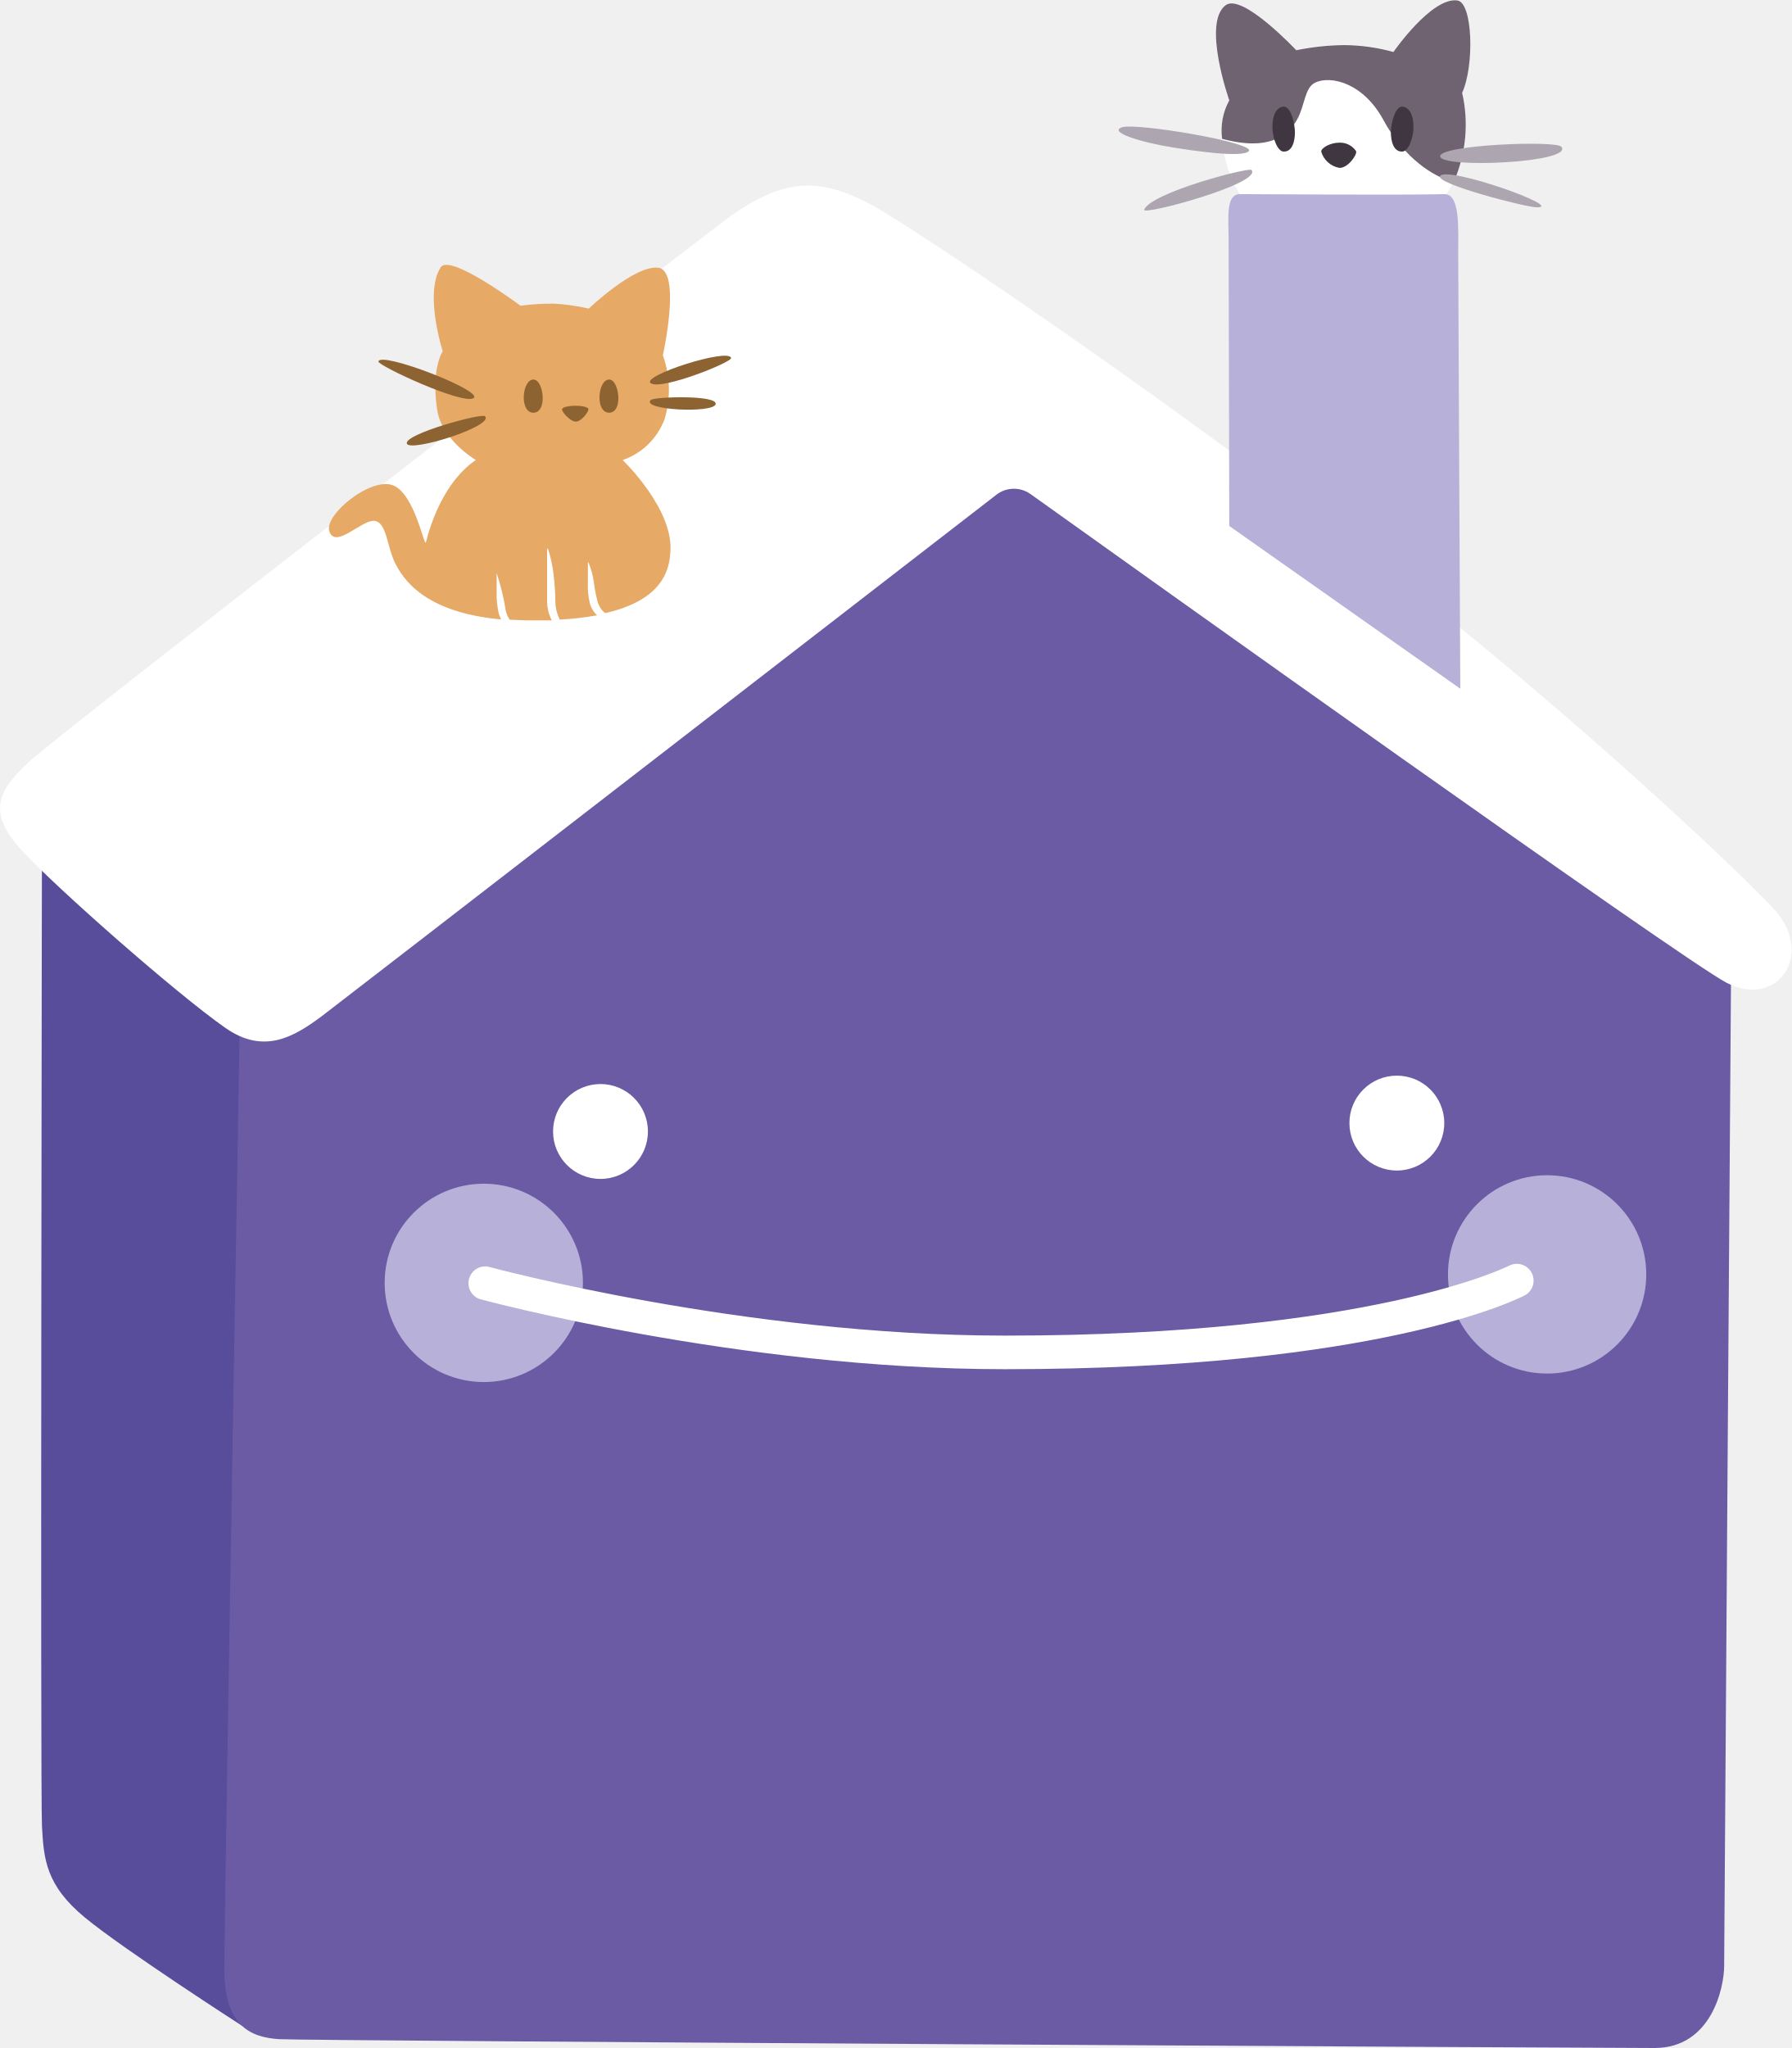
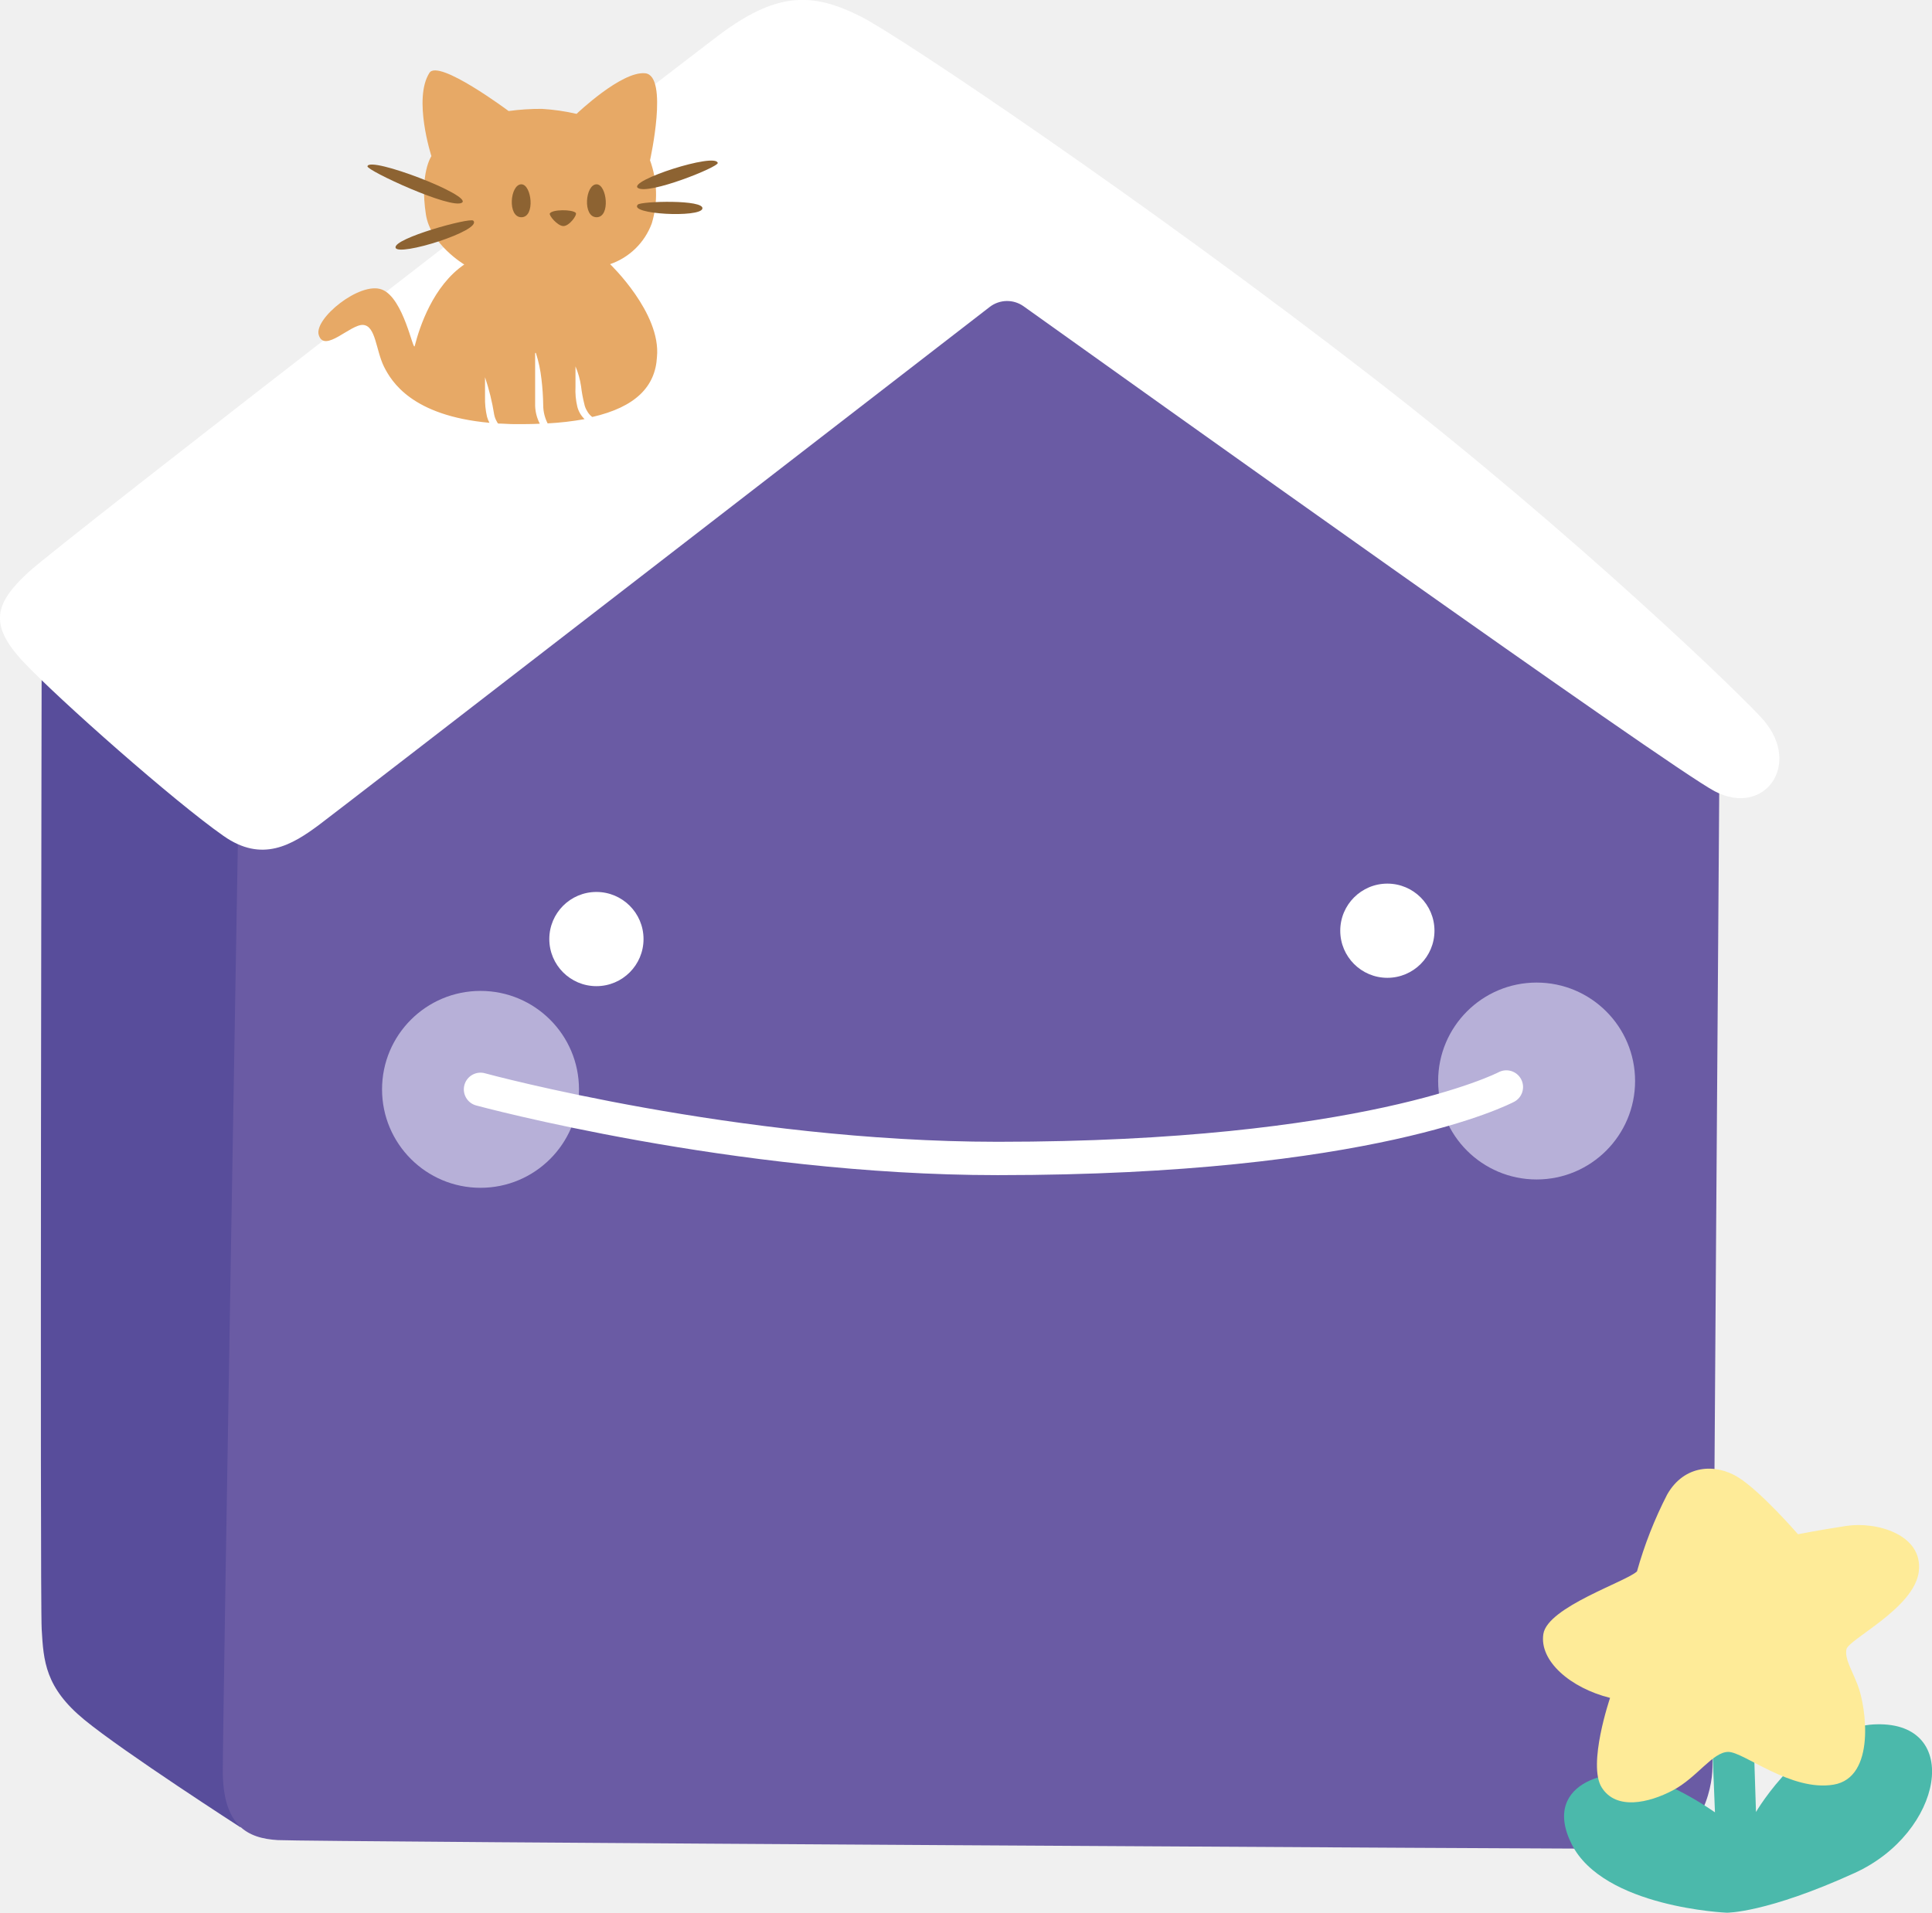
- <svg xmlns="http://www.w3.org/2000/svg" id="Layer_1" data-name="Layer 1" viewBox="0 0 213.41 243.9">
+ <svg xmlns="http://www.w3.org/2000/svg" id="Layer_1" data-name="Layer 1" viewBox="0 0 231.71 229.4">
  <defs>
-     <style>.cls-1{fill:#584d9b;}.cls-2{fill:#6a5ba4;}.cls-3{fill:#b7b0d8;}.cls-4{fill:#fff;}.cls-5{fill:#6f6372;}.cls-6{fill:#ada5af;}.cls-7{fill:#403642;}.cls-8{fill:#e7a966;}.cls-9{fill:#8d6332;}</style>
+     <style>.cls-1{fill:#584d9b;}.cls-2{fill:#6a5ba4;}.cls-3{fill:#b7b0d8;}.cls-4{fill:#fff;}.cls-5{fill:#e7a966;}.cls-6{fill:#8d6332;}.cls-7{fill:#4bb9ab;}.cls-8{fill:#feeb98;}</style>
  </defs>
-   <path class="cls-1" d="M195.23,398.46s-.21,114.35,0,118.19.43,7,5.11,10.86,18.76,12.92,18.76,12.92l1.26-126Z" transform="translate(-190.23 -299.15)" />
-   <path class="cls-2" d="M396.46,410.81s-.85,119.89-.85,122.45-1.49,9.79-8.3,9.79S227.17,542.2,223.55,542s-6.6-1.71-6.6-8.31,1.92-117.33,1.92-117.33l90.51-68.57Z" transform="translate(-190.23 -299.15)" />
-   <circle class="cls-3" cx="57.63" cy="152.78" r="11.81" />
-   <circle class="cls-4" cx="71.53" cy="134.75" r="5.65" />
-   <circle class="cls-3" cx="184.29" cy="151.77" r="11.81" />
-   <circle class="cls-4" cx="166.39" cy="133.75" r="5.65" />
-   <path class="cls-4" d="M310,462.21h-.12c-31.64,0-62.2-8.27-62.5-8.35a2,2,0,0,1,1-3.86c.3.08,30.37,8.2,61.46,8.21H310c43.62,0,59.83-8.25,60-8.33a2,2,0,0,1,1.88,3.53C371.15,453.77,354.8,462.21,310,462.21Z" transform="translate(-190.23 -299.15)" />
-   <path class="cls-4" d="M308.93,358.06A3.41,3.41,0,0,1,313,358c12.47,8.91,77.53,55.37,82.88,58.18,5.93,3.1,10.44-3.11,5.93-8.47-2.1-2.49-22.63-22.34-46.79-41.07-27.74-21.5-57.17-41.21-61.49-43.37-5.93-3-10.21-3-17.26,2.35s-78.71,60.65-82.66,64.32-4.8,6.21-.57,10.72,18.14,16.77,24,20.88c4.62,3.24,8.18,1.12,11.57-1.41C231.65,417.82,296.62,367.59,308.93,358.06Z" transform="translate(-190.23 -299.15)" />
-   <path class="cls-4" d="M339.35,323.84c-2.75-2-4.81-9.15-2.69-12.74,0,0-3.28-9.28-.43-11.36,2-1.46,8.4,5.36,8.4,5.36a29.79,29.79,0,0,1,5.76-.61,22.2,22.2,0,0,1,5.8.82s4.54-6.54,7.62-6.14c1.85.24,2.05,7.83.57,11,0,0,2,7.58-2.6,13.12C358.6,327.09,342.85,326.8,339.35,323.84Z" transform="translate(-190.23 -299.15)" />
-   <path class="cls-5" d="M363.82,299.2c-3.07-.41-7.61,6.14-7.61,6.14a22.33,22.33,0,0,0-5.81-.82,29.79,29.79,0,0,0-5.76.61s-6.4-6.83-8.4-5.37c-2.85,2.09.42,11.34.42,11.34a7.46,7.46,0,0,0-.85,4.59c1.53.37,6.67,1.79,8.93-2.3.95-1.71.88-3.81,2.17-4.41,1.83-.85,5.7,0,8.12,4.48s6,6.82,8.37,7.35a17,17,0,0,0,1-10.61C365.87,307,365.68,299.44,363.82,299.2Z" transform="translate(-190.23 -299.15)" />
-   <path class="cls-6" d="M339,317.13c.72-1-13.43-3.39-15.12-2.82s2.3,1.8,6,2.39C332.25,317.08,338.32,318,339,317.13Z" transform="translate(-190.23 -299.15)" />
-   <path class="cls-6" d="M339.31,319.39c-.3-.35-12,2.7-12.79,4.74C326.25,324.86,340.64,321,339.31,319.39Z" transform="translate(-190.23 -299.15)" />
-   <path class="cls-6" d="M361.78,317.78c-.15-1.38,13.81-1.94,14.44-1.15C377.74,318.53,361.94,319.25,361.78,317.78Z" transform="translate(-190.23 -299.15)" />
-   <path class="cls-6" d="M361.78,320.1c-.7.91,10.12,3.72,11.51,3.74C376.73,323.89,362.69,318.9,361.78,320.1Z" transform="translate(-190.23 -299.15)" />
-   <path class="cls-7" d="M343.12,317.2c-.63,0-1.3-1.4-1.32-2.9s.53-2.43,1.36-2.45,1.32,2,1.32,3.06S344.17,317.25,343.12,317.2Z" transform="translate(-190.23 -299.15)" />
-   <path class="cls-7" d="M357.27,317.2c.64,0,1.31-1.4,1.33-2.9s-.54-2.43-1.36-2.45-1.33,2-1.33,3.06S356.23,317.25,357.27,317.2Z" transform="translate(-190.23 -299.15)" />
-   <path class="cls-7" d="M347.61,317.2c0-.44,1.09-1.06,2.15-1.06a2.3,2.3,0,0,1,2,1c.19.4-1,2.08-2,2A2.75,2.75,0,0,1,347.61,317.2Z" transform="translate(-190.23 -299.15)" />
-   <path class="cls-3" d="M336.58,327.29c0,2,.08,34.5.08,34.5l27.52,19.38s-.25-48.67-.25-51.77.25-7.19-1.67-7.13c-4.36.13-22.82,0-24.33,0C336.27,322.26,336.55,325,336.58,327.29Z" transform="translate(-190.23 -299.15)" />
-   <path class="cls-8" d="M264.4,353.94a8.16,8.16,0,0,0,5-4.9,12.05,12.05,0,0,0-.21-7.57s2.26-10.15-.58-10.44-8.24,4.87-8.24,4.87a25.65,25.65,0,0,0-4.14-.59,29.3,29.3,0,0,0-4,.25s-8.39-6.27-9.5-4.58c-2,3.1.24,10,.24,10s-1.42,2.05-.66,7c.55,3.59,4.6,5.95,4.6,5.95-3.74,2.57-5.36,7.48-5.94,9.78-.19.77-1.3-5.72-3.92-6.76s-8.21,3.49-7.6,5.45c.7,2.2,3.83-1.33,5.34-1.22s1.51,3,2.49,5c.9,1.78,3.33,5.89,12.64,6.74a4,4,0,0,1-.28-.72,10,10,0,0,1-.25-2.38l0-2.37a0,0,0,0,1,0-.05.05.05,0,0,1,0,0v0a27.6,27.6,0,0,1,1.09,4.49,2.92,2.92,0,0,0,.32.82,1.32,1.32,0,0,0,.16.25c.63,0,1.28.06,2,.07,1.07,0,2.06,0,3,0a5.09,5.09,0,0,1-.56-2.16v-6.34a.05.05,0,0,1,.05-.05.07.07,0,0,1,.05,0h0a15.67,15.67,0,0,1,.68,3.16,27.43,27.43,0,0,1,.2,3.14,5,5,0,0,0,.53,2.16,35.38,35.38,0,0,0,4.44-.51,3.06,3.06,0,0,1-.87-1.49,8.46,8.46,0,0,1-.22-2.4l0-2.39a0,0,0,0,1,0-.05.05.05,0,0,1,.05,0v0a9.24,9.24,0,0,1,.66,2.4,18.25,18.25,0,0,0,.4,2.12,2.65,2.65,0,0,0,.32.82,2.06,2.06,0,0,0,.54.65l.1.08c5.2-1.2,7.55-3.66,7.75-7.19C270.55,359.8,264.4,353.94,264.4,353.94Z" transform="translate(-190.23 -299.15)" />
-   <path class="cls-9" d="M235.31,342.2c-.09.49,10.07,5.21,11.33,4.36S235.53,340.94,235.31,342.2Z" transform="translate(-190.23 -299.15)" />
-   <path class="cls-9" d="M248,348.72c-.39-.4-9.58,2.11-9.31,3.24S249.16,349.89,248,348.72Z" transform="translate(-190.23 -299.15)" />
-   <path class="cls-9" d="M277.32,341.79c.09.5-8.31,3.87-9.57,3S277.1,340.53,277.32,341.79Z" transform="translate(-190.23 -299.15)" />
-   <path class="cls-9" d="M267.74,346.79c.4-.4,8-.63,7.74.49S266.57,348,267.74,346.79Z" transform="translate(-190.23 -299.15)" />
-   <path class="cls-9" d="M262.79,344.35c-1.36,0-1.7,3.95,0,3.95S264,344.35,262.79,344.35Z" transform="translate(-190.23 -299.15)" />
-   <path class="cls-9" d="M253.77,344.35c-1.36,0-1.7,3.95,0,3.95S255,344.35,253.77,344.35Z" transform="translate(-190.23 -299.15)" />
-   <path class="cls-9" d="M257.18,347.86c.28-.5,2.67-.51,3.11-.08.22.23-.78,1.61-1.49,1.58S257.06,348.09,257.18,347.86Z" transform="translate(-190.23 -299.15)" />
+   <path class="cls-1" d="M185.56,363s-.22,114.35,0,118.18.42,7,5.11,10.86,18.75,12.92,18.75,12.92l1.26-126Z" transform="translate(-180.56 -285.74)" />
+   <path class="cls-2" d="M386.79,375.31s-.85,119.88-.85,122.44-1.49,9.79-8.31,9.79-160.13-.85-163.75-1.06-6.6-1.7-6.6-8.3,1.91-117.34,1.91-117.34l90.51-68.56Z" transform="translate(-180.56 -285.74)" />
+   <circle class="cls-3" cx="57.63" cy="130.68" r="11.81" />
+   <circle class="cls-4" cx="71.53" cy="112.65" r="5.65" />
+   <circle class="cls-3" cx="184.29" cy="129.68" r="11.81" />
+   <circle class="cls-4" cx="166.39" cy="111.65" r="5.65" />
+   <path class="cls-4" d="M300.29,426.71h-.12c-31.64,0-62.2-8.28-62.51-8.36a2,2,0,0,1,1.06-3.86c.3.09,30.36,8.21,61.45,8.22h.11c43.62,0,59.84-8.25,60-8.34a2,2,0,0,1,1.88,3.54C361.48,418.26,345.12,426.71,300.29,426.71Z" transform="translate(-180.56 -285.74)" />
+   <path class="cls-4" d="M299.26,322.56a3.41,3.41,0,0,1,4.06-.08c12.47,8.91,77.53,55.38,82.89,58.18,5.92,3.1,10.43-3.1,5.92-8.46-2.1-2.5-22.62-22.35-46.79-41.07-27.74-21.5-57.16-41.22-61.49-43.38-5.93-3-10.21-3-17.26,2.35s-78.71,60.66-82.66,64.32-4.8,6.21-.56,10.72,18.13,16.78,24,20.88c4.61,3.24,8.18,1.13,11.56-1.41C222,382.31,286.94,332.08,299.26,322.56Z" transform="translate(-180.56 -285.74)" />
+   <path class="cls-5" d="M253.73,317.43a8.16,8.16,0,0,0,5-4.89,12,12,0,0,0-.21-7.57s2.26-10.15-.58-10.44-8.23,4.87-8.23,4.87a25.41,25.41,0,0,0-4.15-.6,28.5,28.5,0,0,0-4,.26s-8.39-6.27-9.49-4.59c-2,3.1.23,10,.23,10s-1.42,2.05-.66,7c.55,3.59,4.6,6,4.6,6-3.74,2.56-5.36,7.48-5.94,9.77-.19.77-1.3-5.72-3.92-6.76s-8.21,3.5-7.59,5.45c.69,2.21,3.82-1.33,5.33-1.21s1.51,3,2.49,5c.9,1.79,3.34,5.89,12.65,6.74a3.74,3.74,0,0,1-.29-.72,9.5,9.5,0,0,1-.24-2.37v-2.38a0,0,0,0,1,0,0,.05.05,0,0,1,0,0v0a27.72,27.72,0,0,1,1.1,4.49,2.64,2.64,0,0,0,.31.82.89.89,0,0,0,.16.25c.63,0,1.29.07,2,.07,1.07,0,2.06,0,3-.05a5.05,5.05,0,0,1-.56-2.15l0-6.34a0,0,0,0,1,.09,0v0a16.1,16.1,0,0,1,.67,3.15,30.1,30.1,0,0,1,.21,3.14,4.76,4.76,0,0,0,.53,2.16,35.43,35.43,0,0,0,4.43-.51,3.14,3.14,0,0,1-.87-1.49,8.46,8.46,0,0,1-.22-2.4l0-2.39a.05.05,0,0,1,0-.05s0,0,0,0v0a9.8,9.8,0,0,1,.67,2.4,16.43,16.43,0,0,0,.39,2.12,2.49,2.49,0,0,0,.33.83,2.14,2.14,0,0,0,.53.65l.1.07c5.2-1.19,7.56-3.66,7.75-7.19C259.87,323.29,253.73,317.43,253.73,317.43Z" transform="translate(-180.56 -285.74)" />
+   <path class="cls-6" d="M224.63,305.69c-.09.5,10.08,5.22,11.34,4.36S224.86,304.43,224.63,305.69Z" transform="translate(-180.56 -285.74)" />
+   <path class="cls-6" d="M237.32,312.21c-.4-.4-9.59,2.12-9.32,3.24S238.49,313.38,237.32,312.21Z" transform="translate(-180.56 -285.74)" />
+   <path class="cls-6" d="M266.64,305.29c.09.49-8.31,3.86-9.57,3S266.42,304,266.64,305.29Z" transform="translate(-180.56 -285.74)" />
+   <path class="cls-6" d="M257.06,310.28c.4-.4,8-.63,7.74.49S255.89,311.45,257.06,310.28Z" transform="translate(-180.56 -285.74)" />
+   <path class="cls-6" d="M252.11,307.85c-1.36,0-1.7,3.95,0,3.95S253.34,307.85,252.11,307.85Z" transform="translate(-180.56 -285.74)" />
+   <path class="cls-6" d="M243.09,307.85c-1.36,0-1.7,3.95,0,3.95S244.32,307.85,243.09,307.85Z" transform="translate(-180.56 -285.74)" />
+   <path class="cls-6" d="M246.5,311.35c.28-.5,2.67-.51,3.11-.08.23.23-.78,1.61-1.49,1.59S246.38,311.58,246.5,311.35Z" transform="translate(-180.56 -285.74)" />
+   <path class="cls-7" d="M390.87,494.11l.29,9s6-10.3,14.44-10.52c10.38-.28,8,13-2.6,17.83s-15.34,4.77-15.34,4.77-14.8-.61-18.61-8.23,5.34-9.59,9.67-7.86a38.43,38.43,0,0,1,7.52,4.05l-.45-11.26Z" transform="translate(-180.56 -285.74)" />
+   <path class="cls-8" d="M376.89,474.24c-1.19,1.2-10.72,4.27-11.23,7.51s3.24,6.48,8,7.67c0,0-2.73,8-1,10.75s5.63,1.87,8.53.34,4.78-4.61,6.65-4.61,7.51,4.78,12.62,3.93,3.91-9.35,2.9-11.94c-.81-2.09-1.53-3.07-1.36-4.27s8.18-4.94,8.69-9.38-5.11-6-8.69-5.45-5.8,1-5.8,1-4.44-5.12-7.16-6.82-6.48-1.54-8.53,2.05A49.14,49.14,0,0,0,376.89,474.24Z" transform="translate(-180.56 -285.74)" />
</svg>
